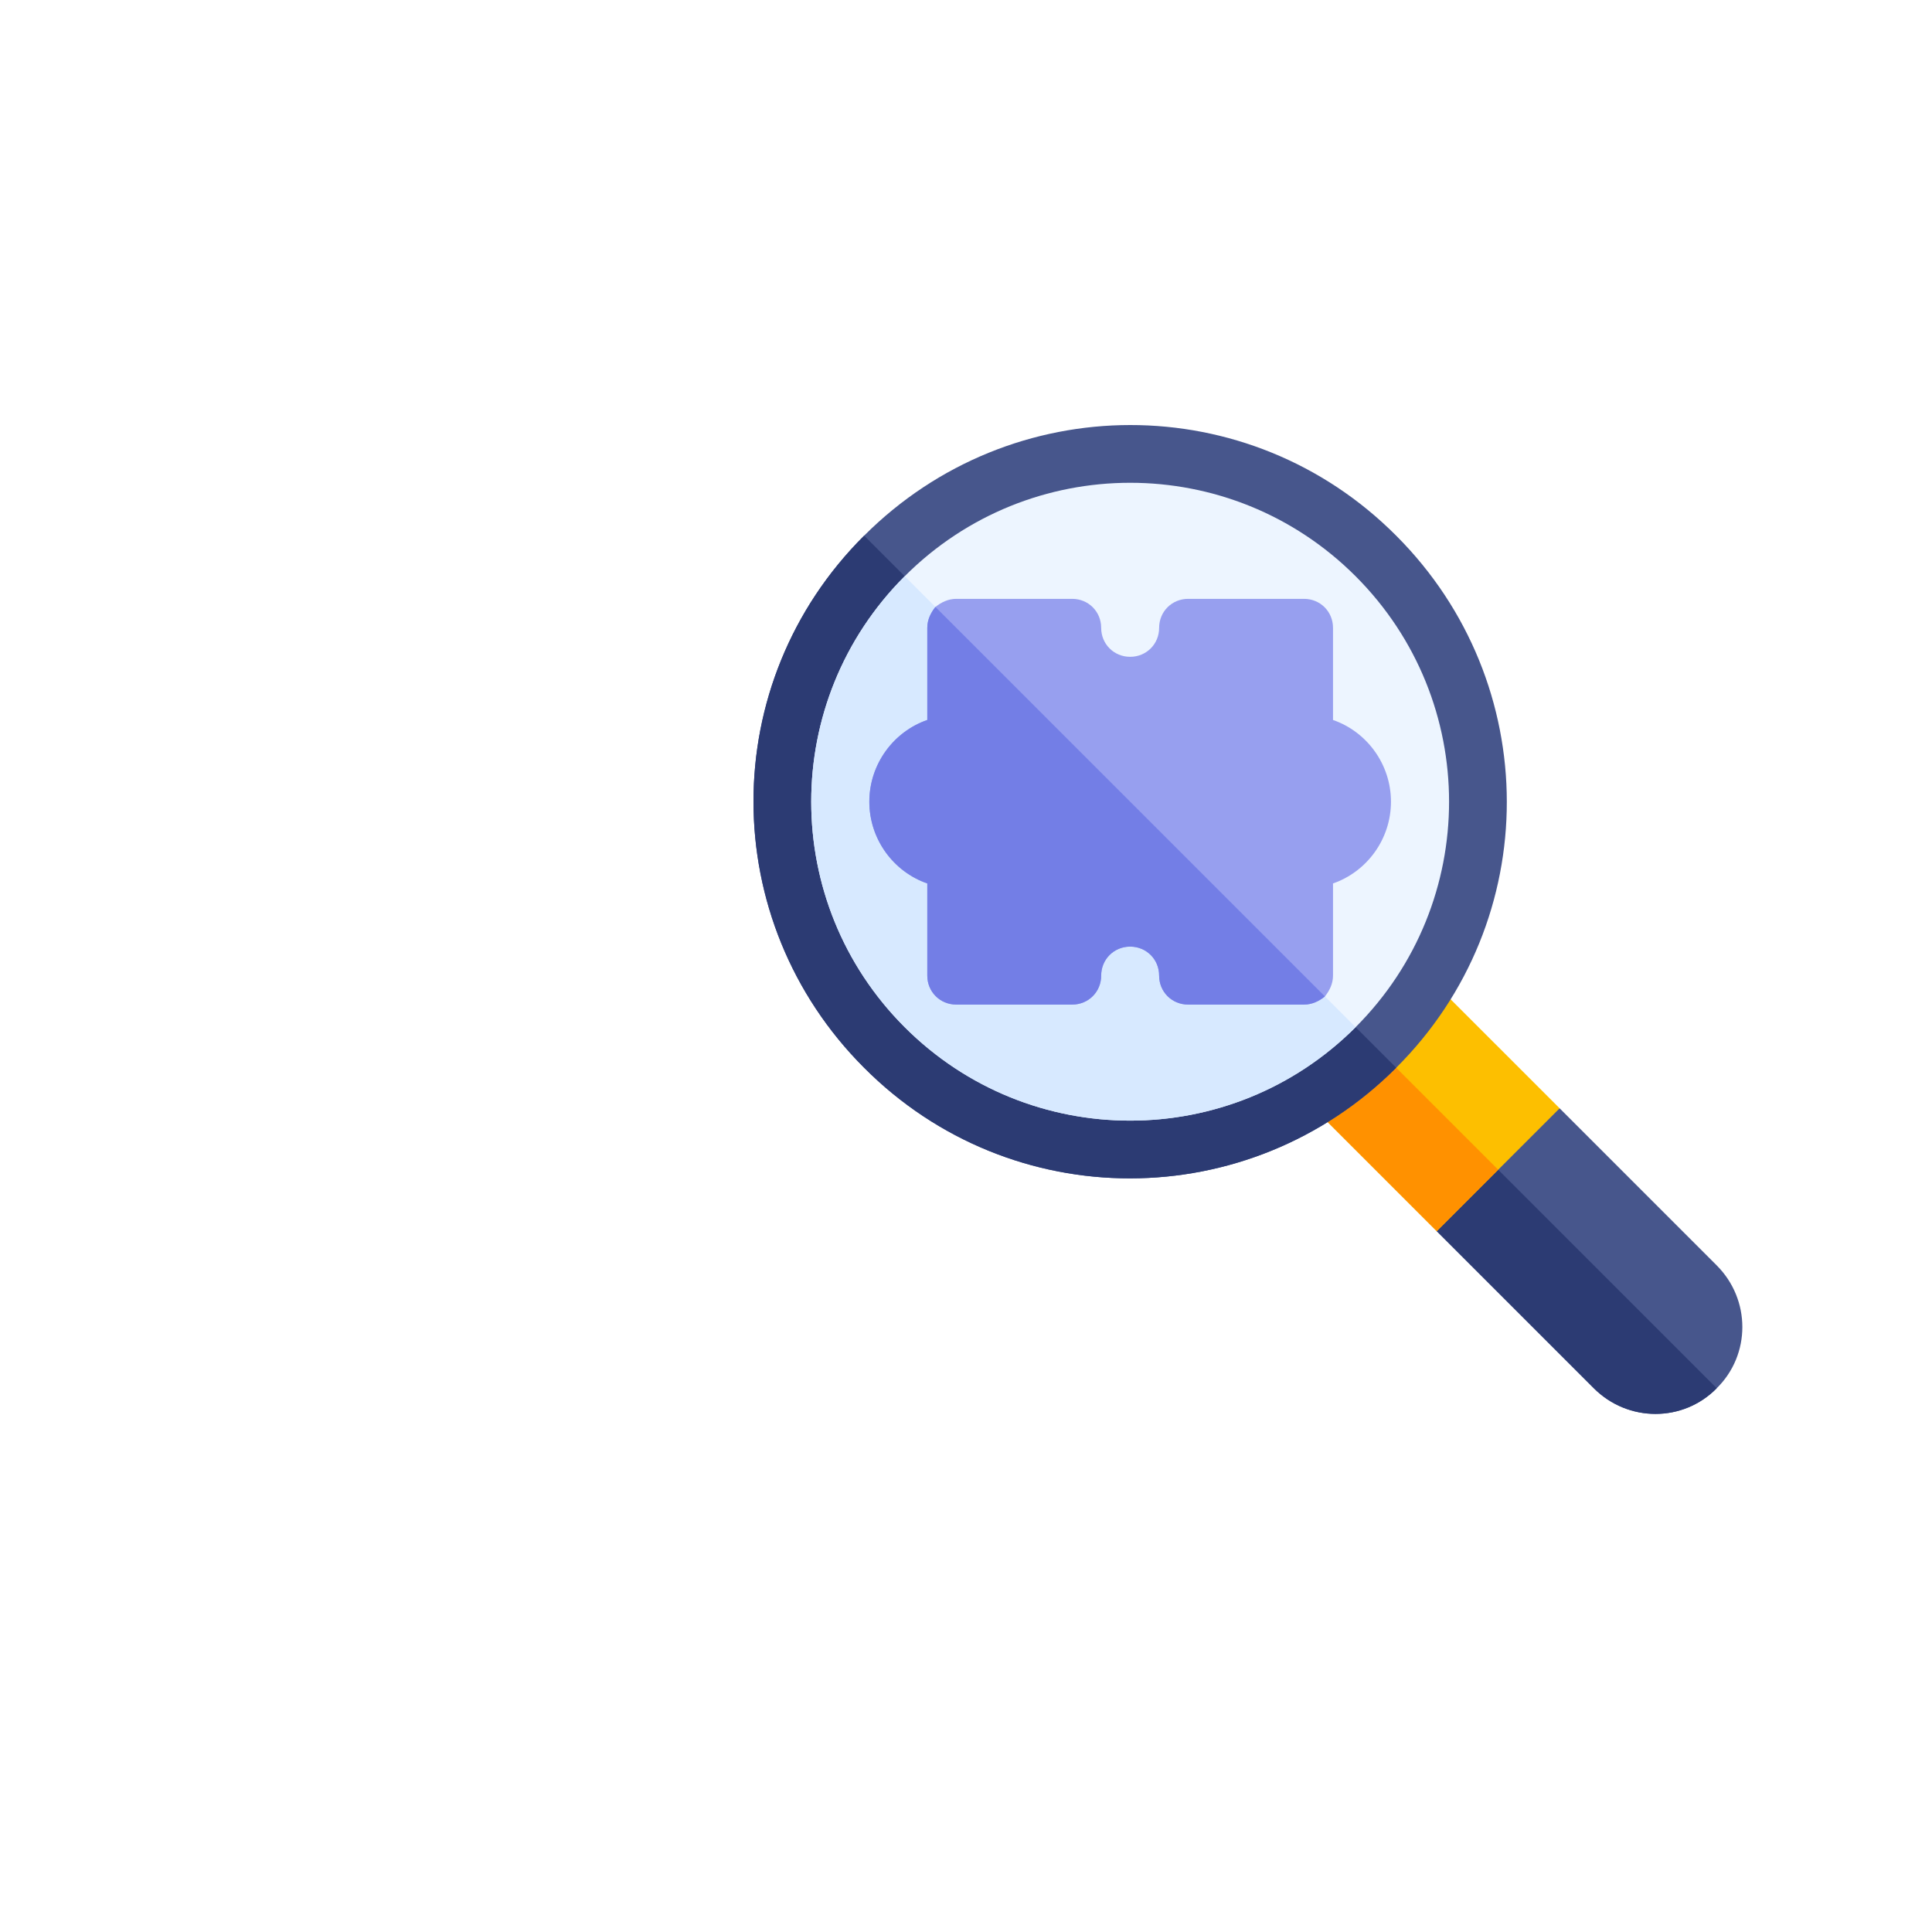
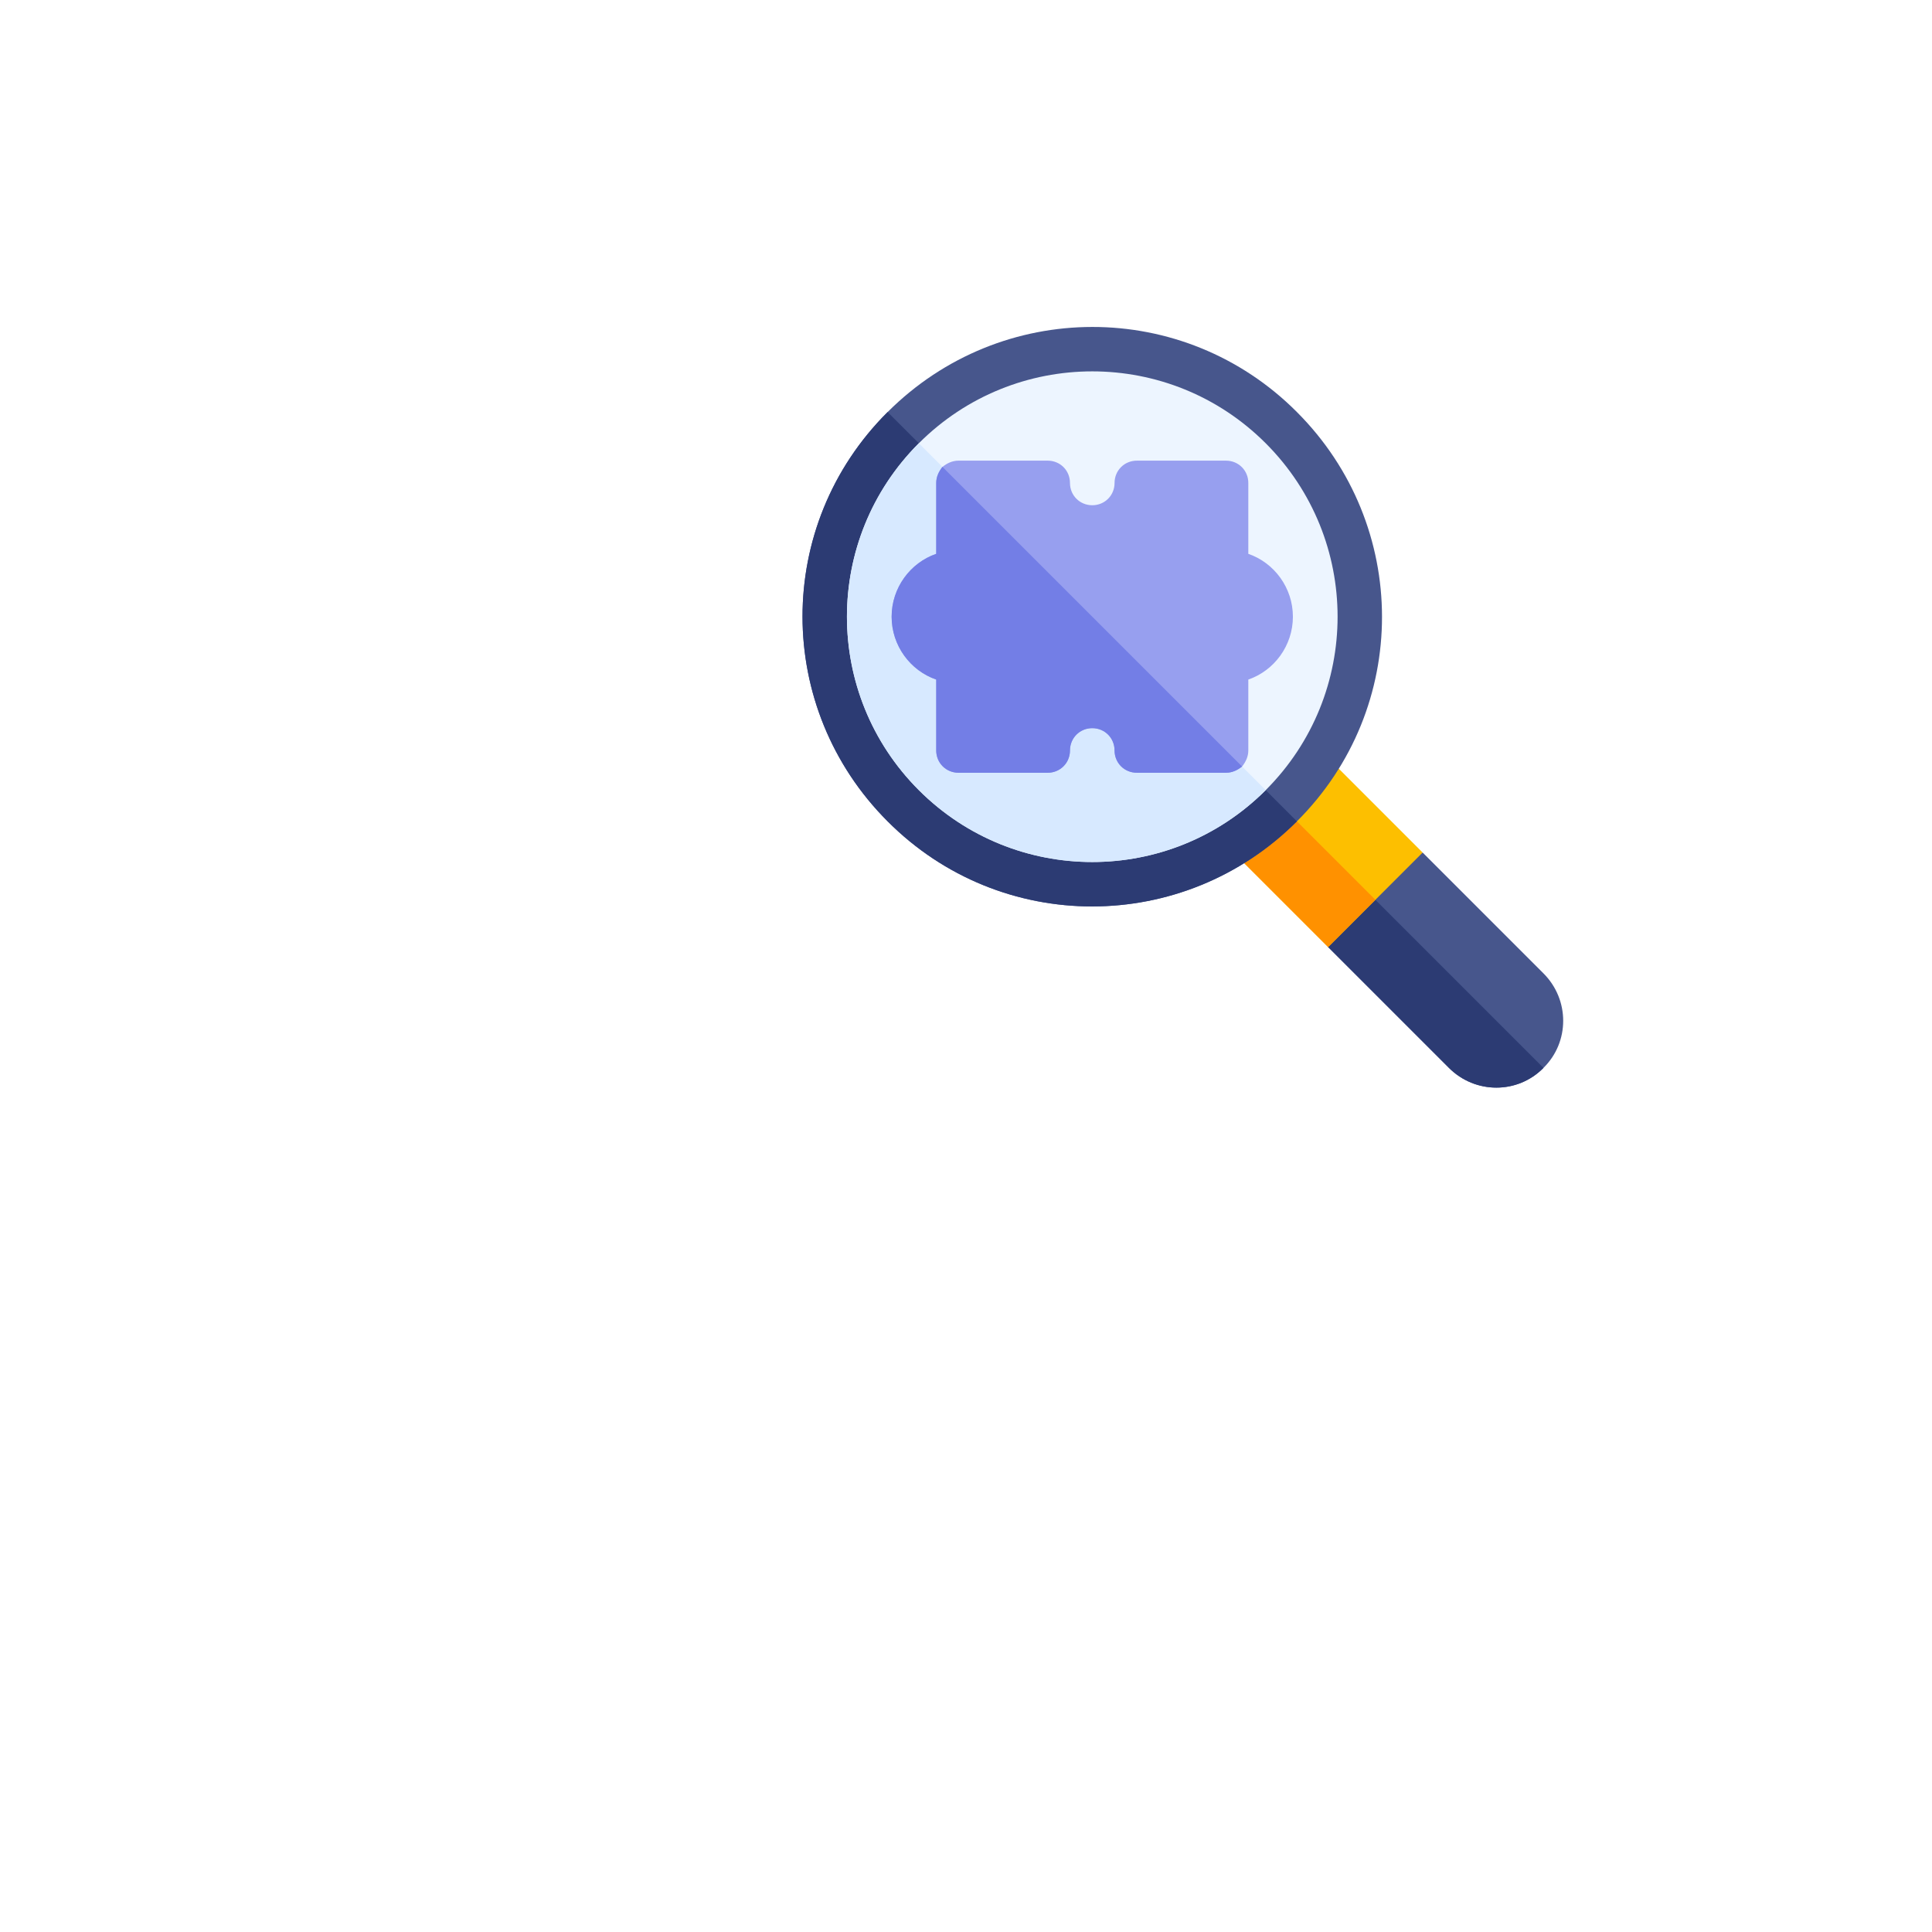
- <svg xmlns="http://www.w3.org/2000/svg" version="1.1" id="Capa_1" x="0px" y="0px" viewBox="10 -220 200 1000" xml:space="preserve" width="50" height="50">
+ <svg xmlns="http://www.w3.org/2000/svg" version="1.1" id="Capa_1" x="0px" y="0px" viewBox="10 -220 200 1300" xml:space="preserve" width="50" height="50">
  <g>
    <path style="fill:#47568C;" d="M498.563,498.563c-17.401,17.701-45.899,17.701-63.6,0l-81.301-81.301l1.8-61.8l61.8-1.8   l81.301,81.301C516.264,452.662,516.264,481.162,498.563,498.563z" />
    <path style="fill:#2C3B73;" d="M498.563,498.563c-17.401,17.701-45.899,17.701-63.6,0l-81.301-81.301l1.8-61.8L498.563,498.563z" />
    <path style="fill:#FDBF00;" d="M417.262,353.662l-63.6,63.6l-65.099-65.099c-5.7-5.7-5.7-15.3,0-21l42.599-42.599   c5.7-5.7,15.3-5.7,21,0L417.262,353.662z" />
    <path style="fill:#FF9100;" d="M385.462,385.462l-31.8,31.8l-65.099-65.099c-5.7-5.7-5.7-15.3,0-21l21.301-21.301L385.462,385.462z   " />
    <path style="fill:#47568C;" d="M332.664,57.262c-76.201-76.5-199.2-76.199-275.402,0c-76.5,76.201-76.199,199.2,0,275.4   c76.201,76.501,199.2,76.201,275.402,0C409.163,256.463,408.863,133.463,332.664,57.262z" />
    <path style="fill:#2C3B73;" d="M332.664,332.662c-76.201,76.201-199.2,76.501-275.402,0c-76.199-76.199-76.5-199.199,0-275.4   L332.664,332.662z" />
    <path style="fill:#EDF5FF;" d="M311.663,311.663c-64.501,64.499-168.9,64.499-233.401,0c-64.499-64.501-64.499-168.9,0-233.401   c64.501-64.501,168.9-64.501,233.401,0C376.162,142.763,376.162,247.163,311.663,311.663z" />
    <path style="fill:#D7E9FF;" d="M311.663,311.663c-64.501,64.499-168.9,64.499-233.401,0c-64.499-64.501-64.499-168.9,0-233.401   L311.663,311.663z" />
    <path style="fill:#979FEF;" d="M299.963,152.662v-47.699c0-8.401-6.599-15-15-15h-60c-8.401,0-15,6.599-15,15   c0,8.399-6.599,15-15,15s-15-6.601-15-15c0-8.401-6.599-15-15-15h-60c-4.2,0-7.8,1.8-10.8,4.2c-2.401,2.999-4.2,6.599-4.2,10.8   v47.699c-17.401,6-30,22.8-30,42.301c0,19.499,12.599,36.299,30,42.299v47.701c0,8.399,6.599,15,15,15h60c8.401,0,15-6.601,15-15   c0-8.401,6.599-15,15-15s15,6.599,15,15c0,8.399,6.599,15,15,15h60c4.2,0,7.8-1.8,10.8-4.2c2.401-2.999,4.2-6.599,4.2-10.8v-47.701   c17.401-6,30-22.8,30-42.299C329.963,175.462,317.363,158.662,299.963,152.662z" />
    <path style="fill:#737EE6;" d="M94.163,94.163l201.599,201.599c-2.999,2.401-6.599,4.2-10.8,4.2h-60c-8.401,0-15-6.601-15-15   c0-8.401-6.599-15-15-15s-15,6.599-15,15c0,8.399-6.599,15-15,15h-60c-8.401,0-15-6.601-15-15v-47.701c-17.401-6-30-22.8-30-42.299   c0-19.501,12.599-36.301,30-42.301v-47.699C89.963,100.763,91.763,97.163,94.163,94.163z" />
  </g>
</svg>
